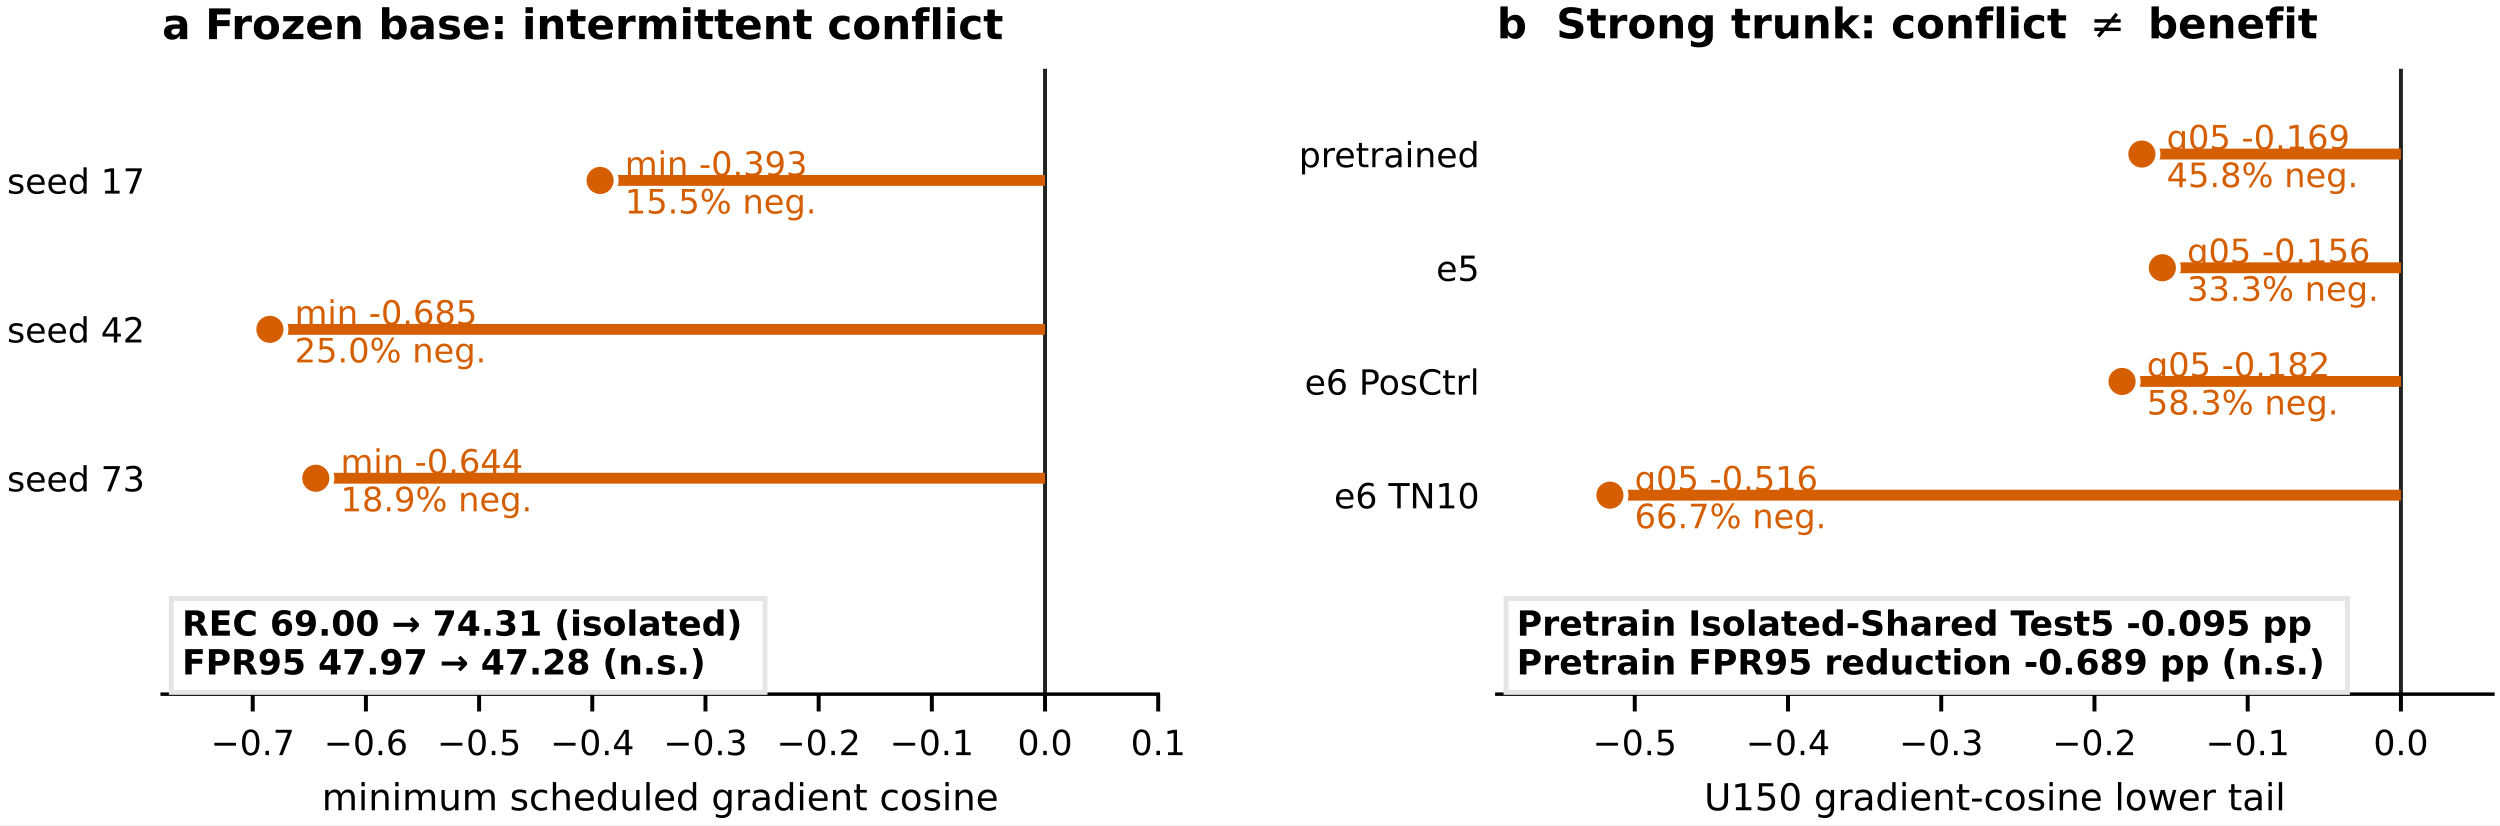
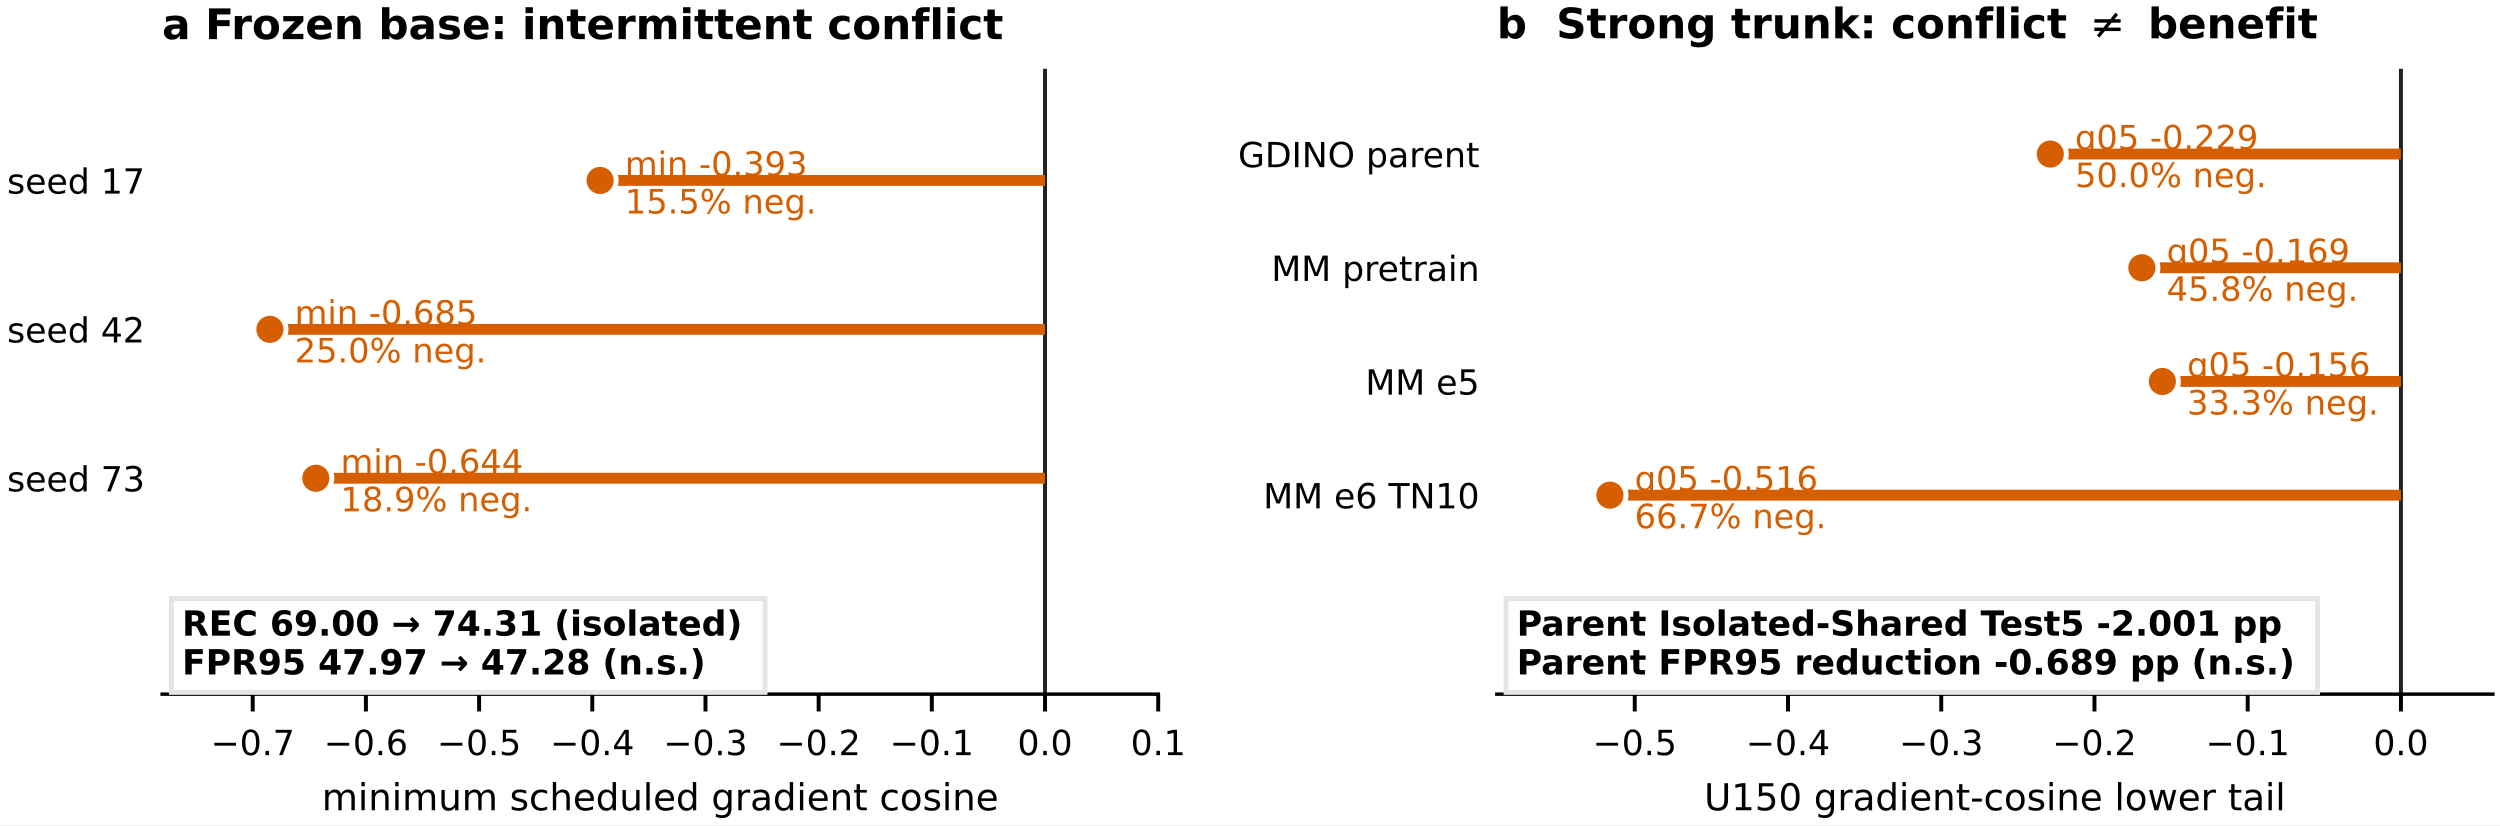
<svg xmlns="http://www.w3.org/2000/svg" xmlns:xlink="http://www.w3.org/1999/xlink" width="505.259pt" height="166.762pt" viewBox="0 0 505.259 166.762" version="1.1">
  <defs>
    <style type="text/css">*{stroke-linejoin: round; stroke-linecap: butt}</style>
  </defs>
  <g id="figure_1">
    <g id="patch_1">
      <path d="M 0 166.762 L 505.259 166.762 L 505.259 0 L 0 0 z " style="fill: #ffffff" />
    </g>
    <g id="axes_1">
      <g id="patch_2">
        <path d="M 32.777 140.289 L 234.077 140.289 L 234.077 13.9 L 32.777 13.9 z " style="fill: #ffffff" />
      </g>
      <g id="matplotlib.axis_1">
        <g id="xtick_1">
          <g id="line2d_1">
            <defs>
              <path id="m897d4f0df6" d="M 0 0 L 0 3.5 " style="stroke: #000000; stroke-width: 0.8" />
            </defs>
            <g>
              <use xlink:href="#m897d4f0df6" x="51.077" y="140.289" style="stroke: #000000; stroke-width: 0.8" />
            </g>
          </g>
          <g id="text_1">
            <text style="font-size: 7px; font-family: 'DejaVu Sans'; text-anchor: middle" x="51.077" y="152.608" transform="rotate(-0 51.07703 152.6077)">−0.7</text>
          </g>
        </g>
        <g id="xtick_2">
          <g id="line2d_2">
            <g>
              <use xlink:href="#m897d4f0df6" x="73.952" y="140.289" style="stroke: #000000; stroke-width: 0.8" />
            </g>
          </g>
          <g id="text_2">
            <text style="font-size: 7px; font-family: 'DejaVu Sans'; text-anchor: middle" x="73.952" y="152.608" transform="rotate(-0 73.95203 152.6077)">−0.6</text>
          </g>
        </g>
        <g id="xtick_3">
          <g id="line2d_3">
            <g>
              <use xlink:href="#m897d4f0df6" x="96.827" y="140.289" style="stroke: #000000; stroke-width: 0.8" />
            </g>
          </g>
          <g id="text_3">
            <text style="font-size: 7px; font-family: 'DejaVu Sans'; text-anchor: middle" x="96.827" y="152.608" transform="rotate(-0 96.82703 152.6077)">−0.5</text>
          </g>
        </g>
        <g id="xtick_4">
          <g id="line2d_4">
            <g>
              <use xlink:href="#m897d4f0df6" x="119.702" y="140.289" style="stroke: #000000; stroke-width: 0.8" />
            </g>
          </g>
          <g id="text_4">
            <text style="font-size: 7px; font-family: 'DejaVu Sans'; text-anchor: middle" x="119.702" y="152.608" transform="rotate(-0 119.702 152.6077)">−0.4</text>
          </g>
        </g>
        <g id="xtick_5">
          <g id="line2d_5">
            <g>
              <use xlink:href="#m897d4f0df6" x="142.577" y="140.289" style="stroke: #000000; stroke-width: 0.8" />
            </g>
          </g>
          <g id="text_5">
            <text style="font-size: 7px; font-family: 'DejaVu Sans'; text-anchor: middle" x="142.577" y="152.608" transform="rotate(-0 142.577 152.6077)">−0.3</text>
          </g>
        </g>
        <g id="xtick_6">
          <g id="line2d_6">
            <g>
              <use xlink:href="#m897d4f0df6" x="165.452" y="140.289" style="stroke: #000000; stroke-width: 0.8" />
            </g>
          </g>
          <g id="text_6">
            <text style="font-size: 7px; font-family: 'DejaVu Sans'; text-anchor: middle" x="165.452" y="152.608" transform="rotate(-0 165.452 152.6077)">−0.2</text>
          </g>
        </g>
        <g id="xtick_7">
          <g id="line2d_7">
            <g>
              <use xlink:href="#m897d4f0df6" x="188.327" y="140.289" style="stroke: #000000; stroke-width: 0.8" />
            </g>
          </g>
          <g id="text_7">
            <text style="font-size: 7px; font-family: 'DejaVu Sans'; text-anchor: middle" x="188.327" y="152.608" transform="rotate(-0 188.327 152.6077)">−0.1</text>
          </g>
        </g>
        <g id="xtick_8">
          <g id="line2d_8">
            <g>
              <use xlink:href="#m897d4f0df6" x="211.202" y="140.289" style="stroke: #000000; stroke-width: 0.8" />
            </g>
          </g>
          <g id="text_8">
            <text style="font-size: 7px; font-family: 'DejaVu Sans'; text-anchor: middle" x="211.202" y="152.608" transform="rotate(-0 211.202 152.6077)">0.0</text>
          </g>
        </g>
        <g id="xtick_9">
          <g id="line2d_9">
            <g>
              <use xlink:href="#m897d4f0df6" x="234.077" y="140.289" style="stroke: #000000; stroke-width: 0.8" />
            </g>
          </g>
          <g id="text_9">
            <text style="font-size: 7px; font-family: 'DejaVu Sans'; text-anchor: middle" x="234.077" y="152.608" transform="rotate(-0 234.077 152.6077)">0.1</text>
          </g>
        </g>
        <g id="text_10">
          <text style="font-size: 7.5px; font-family: 'DejaVu Sans'; text-anchor: middle" x="133.427" y="163.762" transform="rotate(-0 133.427 163.7623)">minimum scheduled gradient cosine</text>
        </g>
      </g>
      <g id="matplotlib.axis_2">
        <g id="ytick_1">
          <g id="line2d_10" />
          <g id="text_11">
            <text style="font-size: 7px; font-family: 'DejaVu Sans'; text-anchor: end" x="29.277" y="39.129" transform="rotate(-0 29.27703 39.12888)">seed 17</text>
          </g>
        </g>
        <g id="ytick_2">
          <g id="line2d_11" />
          <g id="text_12">
            <text style="font-size: 7px; font-family: 'DejaVu Sans'; text-anchor: end" x="29.277" y="69.221" transform="rotate(-0 29.27703 69.22145)">seed 42</text>
          </g>
        </g>
        <g id="ytick_3">
          <g id="line2d_12" />
          <g id="text_13">
            <text style="font-size: 7px; font-family: 'DejaVu Sans'; text-anchor: end" x="29.277" y="99.314" transform="rotate(-0 29.27703 99.31403)">seed 73</text>
          </g>
        </g>
      </g>
      <g id="line2d_13">
        <path d="M 211.202 140.289 L 211.202 13.9 " clip-path="url(#pc7d56ba947)" style="fill: none; stroke: #222222; stroke-width: 0.8; stroke-linecap: square" />
      </g>
      <g id="LineCollection_1">
        <path d="M 121.284 36.469 L 211.202 36.469 " clip-path="url(#pc7d56ba947)" style="fill: none; stroke: #d55e00; stroke-width: 2.2" />
      </g>
      <g id="LineCollection_2">
        <path d="M 54.55 66.562 L 211.202 66.562 " clip-path="url(#pc7d56ba947)" style="fill: none; stroke: #d55e00; stroke-width: 2.2" />
      </g>
      <g id="LineCollection_3">
        <path d="M 63.826 96.655 L 211.202 96.655 " clip-path="url(#pc7d56ba947)" style="fill: none; stroke: #d55e00; stroke-width: 2.2" />
      </g>
      <g id="patch_3">
        <path d="M 32.777 140.289 L 234.077 140.289 " style="fill: none; stroke: #000000; stroke-width: 0.7; stroke-linejoin: miter; stroke-linecap: square" />
      </g>
      <g id="PathCollection_1">
        <defs>
          <path id="mae483caaad" d="M 0 3.24 C 0.859 3.24 1.684 2.899 2.291 2.291 C 2.899 1.684 3.24 0.859 3.24 0 C 3.24 -0.859 2.899 -1.684 2.291 -2.291 C 1.684 -2.899 0.859 -3.24 0 -3.24 C -0.859 -3.24 -1.684 -2.899 -2.291 -2.291 C -2.899 -1.684 -3.24 -0.859 -3.24 0 C -3.24 0.859 -2.899 1.684 -2.291 2.291 C -1.684 2.899 -0.859 3.24 0 3.24 z " style="stroke: #ffffff" />
        </defs>
        <g clip-path="url(#pc7d56ba947)">
          <use xlink:href="#mae483caaad" x="121.284" y="36.469" style="fill: #d55e00; stroke: #ffffff" />
        </g>
      </g>
      <g id="text_14">
        <text style="font-size: 6.8px; font-family: 'DejaVu Sans'; fill: #d55e00" transform="translate(126.284 35.53855)">min -0.393</text>
        <text style="font-size: 6.8px; font-family: 'DejaVu Sans'; fill: #d55e00" transform="translate(126.284 43.15306)">15.5% neg.</text>
      </g>
      <g id="PathCollection_2">
        <g clip-path="url(#pc7d56ba947)">
          <use xlink:href="#mae483caaad" x="54.55" y="66.562" style="fill: #d55e00; stroke: #ffffff" />
        </g>
      </g>
      <g id="text_15">
        <text style="font-size: 6.8px; font-family: 'DejaVu Sans'; fill: #d55e00" transform="translate(59.55027 65.63112)">min -0.685</text>
        <text style="font-size: 6.8px; font-family: 'DejaVu Sans'; fill: #d55e00" transform="translate(59.55027 73.24563)">25.0% neg.</text>
      </g>
      <g id="PathCollection_3">
        <g clip-path="url(#pc7d56ba947)">
          <use xlink:href="#mae483caaad" x="63.826" y="96.655" style="fill: #d55e00; stroke: #ffffff" />
        </g>
      </g>
      <g id="text_16">
        <text style="font-size: 6.8px; font-family: 'DejaVu Sans'; fill: #d55e00" transform="translate(68.82569 95.72369)">min -0.644</text>
        <text style="font-size: 6.8px; font-family: 'DejaVu Sans'; fill: #d55e00" transform="translate(68.82569 103.3382)">18.9% neg.</text>
      </g>
      <g id="text_17">
        <g id="patch_4">
          <path d="M 34.633 139.931 L 154.615 139.931 L 154.615 120.978 L 34.633 120.978 z " style="fill: #ffffff; stroke: #e5e5e5; stroke-linejoin: miter" />
        </g>
        <text style="font-weight: 700; font-size: 7px; font-family: 'DejaVu Sans'" transform="translate(36.80303 128.4668)">REC  69.00 → 74.31 (isolated)</text>
        <text style="font-weight: 700; font-size: 7px; font-family: 'DejaVu Sans'" transform="translate(36.80303 136.3052)">FPR95  47.97 → 47.28 (n.s.)</text>
      </g>
      <g id="text_18">
        <text style="font-weight: 700; font-size: 8.5px; font-family: 'DejaVu Sans'; text-anchor: start" x="32.777" y="7.9" transform="rotate(-0 32.77703 7.9)">a  Frozen base: intermittent conflict</text>
      </g>
    </g>
    <g id="axes_2">
      <g id="patch_5">
        <path d="M 302.519 140.289 L 503.819 140.289 L 503.819 13.9 L 302.519 13.9 z " style="fill: #ffffff" />
      </g>
      <g id="matplotlib.axis_3">
        <g id="xtick_10">
          <g id="line2d_14">
            <g>
              <use xlink:href="#m897d4f0df6" x="330.391" y="140.289" style="stroke: #000000; stroke-width: 0.8" />
            </g>
          </g>
          <g id="text_19">
            <text style="font-size: 7px; font-family: 'DejaVu Sans'; text-anchor: middle" x="330.391" y="152.608" transform="rotate(-0 330.3913 152.6077)">−0.5</text>
          </g>
        </g>
        <g id="xtick_11">
          <g id="line2d_15">
            <g>
              <use xlink:href="#m897d4f0df6" x="361.361" y="140.289" style="stroke: #000000; stroke-width: 0.8" />
            </g>
          </g>
          <g id="text_20">
            <text style="font-size: 7px; font-family: 'DejaVu Sans'; text-anchor: middle" x="361.361" y="152.608" transform="rotate(-0 361.3606 152.6077)">−0.4</text>
          </g>
        </g>
        <g id="xtick_12">
          <g id="line2d_16">
            <g>
              <use xlink:href="#m897d4f0df6" x="392.33" y="140.289" style="stroke: #000000; stroke-width: 0.8" />
            </g>
          </g>
          <g id="text_21">
            <text style="font-size: 7px; font-family: 'DejaVu Sans'; text-anchor: middle" x="392.33" y="152.608" transform="rotate(-0 392.3298 152.6077)">−0.3</text>
          </g>
        </g>
        <g id="xtick_13">
          <g id="line2d_17">
            <g>
              <use xlink:href="#m897d4f0df6" x="423.299" y="140.289" style="stroke: #000000; stroke-width: 0.8" />
            </g>
          </g>
          <g id="text_22">
            <text style="font-size: 7px; font-family: 'DejaVu Sans'; text-anchor: middle" x="423.299" y="152.608" transform="rotate(-0 423.299 152.6077)">−0.2</text>
          </g>
        </g>
        <g id="xtick_14">
          <g id="line2d_18">
            <g>
              <use xlink:href="#m897d4f0df6" x="454.268" y="140.289" style="stroke: #000000; stroke-width: 0.8" />
            </g>
          </g>
          <g id="text_23">
            <text style="font-size: 7px; font-family: 'DejaVu Sans'; text-anchor: middle" x="454.268" y="152.608" transform="rotate(-0 454.2683 152.6077)">−0.1</text>
          </g>
        </g>
        <g id="xtick_15">
          <g id="line2d_19">
            <g>
              <use xlink:href="#m897d4f0df6" x="485.237" y="140.289" style="stroke: #000000; stroke-width: 0.8" />
            </g>
          </g>
          <g id="text_24">
            <text style="font-size: 7px; font-family: 'DejaVu Sans'; text-anchor: middle" x="485.237" y="152.608" transform="rotate(-0 485.2375 152.6077)">0.0</text>
          </g>
        </g>
        <g id="text_25">
          <text style="font-size: 7.5px; font-family: 'DejaVu Sans'; text-anchor: middle" x="403.169" y="163.762" transform="rotate(-0 403.169 163.7623)">U150 gradient-cosine lower tail</text>
        </g>
      </g>
      <g id="matplotlib.axis_4">
        <g id="ytick_4">
          <g id="line2d_20" />
          <g id="text_26">
-             <text style="font-size: 7px; font-family: 'DejaVu Sans'; text-anchor: end" x="299.019" y="33.794" transform="rotate(-0 299.019 33.79429)">pretrained</text>
+             <text style="font-size: 7px; font-family: 'DejaVu Sans'; text-anchor: end" x="299.019" y="33.794" transform="rotate(-0 299.019 33.79429)">GDINO parent</text>
          </g>
        </g>
        <g id="ytick_5">
          <g id="line2d_21" />
          <g id="text_27">
-             <text style="font-size: 7px; font-family: 'DejaVu Sans'; text-anchor: end" x="299.019" y="56.774" transform="rotate(-0 299.019 56.77407)">e5</text>
+             <text style="font-size: 7px; font-family: 'DejaVu Sans'; text-anchor: end" x="299.019" y="56.774" transform="rotate(-0 299.019 56.77407)">MM pretrain</text>
          </g>
        </g>
        <g id="ytick_6">
          <g id="line2d_22" />
          <g id="text_28">
-             <text style="font-size: 7px; font-family: 'DejaVu Sans'; text-anchor: end" x="299.019" y="79.754" transform="rotate(-0 299.019 79.75385)">e6 PosCtrl</text>
+             <text style="font-size: 7px; font-family: 'DejaVu Sans'; text-anchor: end" x="299.019" y="79.754" transform="rotate(-0 299.019 79.75385)">MM e5</text>
          </g>
        </g>
        <g id="ytick_7">
          <g id="line2d_23" />
          <g id="text_29">
-             <text style="font-size: 7px; font-family: 'DejaVu Sans'; text-anchor: end" x="299.019" y="102.734" transform="rotate(-0 299.019 102.7336)">e6 TN10</text>
+             <text style="font-size: 7px; font-family: 'DejaVu Sans'; text-anchor: end" x="299.019" y="102.734" transform="rotate(-0 299.019 102.7336)">MM e6 TN10</text>
          </g>
        </g>
      </g>
      <g id="line2d_24">
        <path d="M 485.237 140.289 L 485.237 13.9 " clip-path="url(#p2f2a3550c4)" style="fill: none; stroke: #222222; stroke-width: 0.8; stroke-linecap: square" />
      </g>
      <g id="LineCollection_4">
-         <path d="M 432.884 31.135 L 485.237 31.135 " clip-path="url(#p2f2a3550c4)" style="fill: none; stroke: #d55e00; stroke-width: 2.2" />
+         <path d="M 414.368 31.135 L 485.237 31.135 " clip-path="url(#p2f2a3550c4)" style="fill: none; stroke: #d55e00; stroke-width: 2.2" />
      </g>
      <g id="LineCollection_5">
-         <path d="M 437.019 54.115 L 485.237 54.115 " clip-path="url(#p2f2a3550c4)" style="fill: none; stroke: #d55e00; stroke-width: 2.2" />
+         <path d="M 432.884 54.115 L 485.237 54.115 " clip-path="url(#p2f2a3550c4)" style="fill: none; stroke: #d55e00; stroke-width: 2.2" />
      </g>
      <g id="LineCollection_6">
-         <path d="M 428.879 77.094 L 485.237 77.094 " clip-path="url(#p2f2a3550c4)" style="fill: none; stroke: #d55e00; stroke-width: 2.2" />
+         <path d="M 437.019 77.094 L 485.237 77.094 " clip-path="url(#p2f2a3550c4)" style="fill: none; stroke: #d55e00; stroke-width: 2.2" />
      </g>
      <g id="LineCollection_7">
        <path d="M 325.374 100.074 L 485.237 100.074 " clip-path="url(#p2f2a3550c4)" style="fill: none; stroke: #d55e00; stroke-width: 2.2" />
      </g>
      <g id="patch_6">
        <path d="M 302.519 140.289 L 503.819 140.289 " style="fill: none; stroke: #000000; stroke-width: 0.7; stroke-linejoin: miter; stroke-linecap: square" />
      </g>
      <g id="PathCollection_4">
        <g clip-path="url(#p2f2a3550c4)">
-           <use xlink:href="#mae483caaad" x="432.884" y="31.135" style="fill: #d55e00; stroke: #ffffff" />
+           <use xlink:href="#mae483caaad" x="414.368" y="31.135" style="fill: #d55e00; stroke: #ffffff" />
        </g>
      </g>
      <g id="text_30">
-         <text style="font-size: 6.8px; font-family: 'DejaVu Sans'; fill: #d55e00" transform="translate(437.8837 30.20396)">q05 -0.169</text>
-         <text style="font-size: 6.8px; font-family: 'DejaVu Sans'; fill: #d55e00" transform="translate(437.8837 37.81847)">45.8% neg.</text>
+         <text style="font-size: 6.8px; font-family: 'DejaVu Sans'; fill: #d55e00" transform="translate(419.3677 30.20396)">q05 -0.229</text>
+         <text style="font-size: 6.8px; font-family: 'DejaVu Sans'; fill: #d55e00" transform="translate(419.3677 37.81847)">50.0% neg.</text>
      </g>
      <g id="PathCollection_5">
        <g clip-path="url(#p2f2a3550c4)">
-           <use xlink:href="#mae483caaad" x="437.019" y="54.115" style="fill: #d55e00; stroke: #ffffff" />
+           <use xlink:href="#mae483caaad" x="432.884" y="54.115" style="fill: #d55e00; stroke: #ffffff" />
        </g>
      </g>
      <g id="text_31">
-         <text style="font-size: 6.8px; font-family: 'DejaVu Sans'; fill: #d55e00" transform="translate(442.0193 53.18374)">q05 -0.156</text>
-         <text style="font-size: 6.8px; font-family: 'DejaVu Sans'; fill: #d55e00" transform="translate(442.0193 60.79825)">33.3% neg.</text>
+         <text style="font-size: 6.8px; font-family: 'DejaVu Sans'; fill: #d55e00" transform="translate(437.8837 53.18374)">q05 -0.169</text>
+         <text style="font-size: 6.8px; font-family: 'DejaVu Sans'; fill: #d55e00" transform="translate(437.8837 60.79825)">45.8% neg.</text>
      </g>
      <g id="PathCollection_6">
        <g clip-path="url(#p2f2a3550c4)">
-           <use xlink:href="#mae483caaad" x="428.879" y="77.094" style="fill: #d55e00; stroke: #ffffff" />
+           <use xlink:href="#mae483caaad" x="437.019" y="77.094" style="fill: #d55e00; stroke: #ffffff" />
        </g>
      </g>
      <g id="text_32">
-         <text style="font-size: 6.8px; font-family: 'DejaVu Sans'; fill: #d55e00" transform="translate(433.8793 76.16352)">q05 -0.182</text>
-         <text style="font-size: 6.8px; font-family: 'DejaVu Sans'; fill: #d55e00" transform="translate(433.8793 83.77803)">58.3% neg.</text>
+         <text style="font-size: 6.8px; font-family: 'DejaVu Sans'; fill: #d55e00" transform="translate(442.0193 76.16352)">q05 -0.156</text>
+         <text style="font-size: 6.8px; font-family: 'DejaVu Sans'; fill: #d55e00" transform="translate(442.0193 83.77803)">33.3% neg.</text>
      </g>
      <g id="PathCollection_7">
        <g clip-path="url(#p2f2a3550c4)">
          <use xlink:href="#mae483caaad" x="325.374" y="100.074" style="fill: #d55e00; stroke: #ffffff" />
        </g>
      </g>
      <g id="text_33">
        <text style="font-size: 6.8px; font-family: 'DejaVu Sans'; fill: #d55e00" transform="translate(330.3738 99.1433)">q05 -0.516</text>
        <text style="font-size: 6.8px; font-family: 'DejaVu Sans'; fill: #d55e00" transform="translate(330.3738 106.7578)">66.7% neg.</text>
      </g>
      <g id="text_34">
        <g id="patch_7">
-           <path d="M 304.375 139.931 L 474.428 139.931 L 474.428 120.978 L 304.375 120.978 z " style="fill: #ffffff; stroke: #e5e5e5; stroke-linejoin: miter" />
-         </g>
-         <text style="font-weight: 700; font-size: 7px; font-family: 'DejaVu Sans'" transform="translate(306.545 128.4668)">Pretrain Isolated-Shared Test5  -0.095 pp</text>
-         <text style="font-weight: 700; font-size: 7px; font-family: 'DejaVu Sans'" transform="translate(306.545 136.3052)">Pretrain FPR95 reduction  -0.689 pp (n.s.)</text>
+           <path d="M 304.375 139.931 L 468.393 139.931 L 468.393 120.978 L 304.375 120.978 z " style="fill: #ffffff; stroke: #e5e5e5; stroke-linejoin: miter" />
+         </g>
+         <text style="font-weight: 700; font-size: 7px; font-family: 'DejaVu Sans'" transform="translate(306.545 128.4668)">Parent Isolated-Shared Test5  -2.001 pp</text>
+         <text style="font-weight: 700; font-size: 7px; font-family: 'DejaVu Sans'" transform="translate(306.545 136.3052)">Parent FPR95 reduction  -0.689 pp (n.s.)</text>
      </g>
      <g id="text_35">
        <g transform="translate(302.519 7.9)">
          <text>
            <tspan x="0" y="-0.156" style="font-weight: 700; font-size: 8.5px; font-family: 'DejaVu Sans'">b</tspan>
            <tspan x="6.084" y="-0.156" style="font-weight: 700; font-size: 8.5px; font-family: 'DejaVu Sans'"> </tspan>
            <tspan x="9.044" y="-0.156" style="font-weight: 700; font-size: 8.5px; font-family: 'DejaVu Sans'"> </tspan>
            <tspan x="12.003" y="-0.156" style="font-weight: 700; font-size: 8.5px; font-family: 'DejaVu Sans'">S</tspan>
            <tspan x="18.125" y="-0.156" style="font-weight: 700; font-size: 8.5px; font-family: 'DejaVu Sans'">t</tspan>
            <tspan x="22.188" y="-0.156" style="font-weight: 700; font-size: 8.5px; font-family: 'DejaVu Sans'">r</tspan>
            <tspan x="26.38" y="-0.156" style="font-weight: 700; font-size: 8.5px; font-family: 'DejaVu Sans'">o</tspan>
            <tspan x="32.219" y="-0.156" style="font-weight: 700; font-size: 8.5px; font-family: 'DejaVu Sans'">n</tspan>
            <tspan x="38.271" y="-0.156" style="font-weight: 700; font-size: 8.5px; font-family: 'DejaVu Sans'">g</tspan>
            <tspan x="44.355" y="-0.156" style="font-weight: 700; font-size: 8.5px; font-family: 'DejaVu Sans'"> </tspan>
            <tspan x="47.314" y="-0.156" style="font-weight: 700; font-size: 8.5px; font-family: 'DejaVu Sans'">t</tspan>
            <tspan x="51.378" y="-0.156" style="font-weight: 700; font-size: 8.5px; font-family: 'DejaVu Sans'">r</tspan>
            <tspan x="55.57" y="-0.156" style="font-weight: 700; font-size: 8.5px; font-family: 'DejaVu Sans'">u</tspan>
            <tspan x="61.621" y="-0.156" style="font-weight: 700; font-size: 8.5px; font-family: 'DejaVu Sans'">n</tspan>
            <tspan x="67.672" y="-0.156" style="font-weight: 700; font-size: 8.5px; font-family: 'DejaVu Sans'">k</tspan>
            <tspan x="73.325" y="-0.156" style="font-weight: 700; font-size: 8.5px; font-family: 'DejaVu Sans'">:</tspan>
            <tspan x="76.724" y="-0.156" style="font-weight: 700; font-size: 8.5px; font-family: 'DejaVu Sans'"> </tspan>
            <tspan x="79.683" y="-0.156" style="font-weight: 700; font-size: 8.5px; font-family: 'DejaVu Sans'">c</tspan>
            <tspan x="84.722" y="-0.156" style="font-weight: 700; font-size: 8.5px; font-family: 'DejaVu Sans'">o</tspan>
            <tspan x="90.562" y="-0.156" style="font-weight: 700; font-size: 8.5px; font-family: 'DejaVu Sans'">n</tspan>
            <tspan x="96.613" y="-0.156" style="font-weight: 700; font-size: 8.5px; font-family: 'DejaVu Sans'">f</tspan>
            <tspan x="100.311" y="-0.156" style="font-weight: 700; font-size: 8.5px; font-family: 'DejaVu Sans'">l</tspan>
            <tspan x="103.224" y="-0.156" style="font-weight: 700; font-size: 8.5px; font-family: 'DejaVu Sans'">i</tspan>
            <tspan x="106.138" y="-0.156" style="font-weight: 700; font-size: 8.5px; font-family: 'DejaVu Sans'">c</tspan>
            <tspan x="111.177" y="-0.156" style="font-weight: 700; font-size: 8.5px; font-family: 'DejaVu Sans'">t</tspan>
            <tspan x="115.24" y="-0.156" style="font-weight: 700; font-size: 8.5px; font-family: 'DejaVu Sans'"> </tspan>
            <tspan x="128.633" y="-0.156" style="font-weight: 700; font-size: 8.5px; font-family: 'DejaVu Sans'"> </tspan>
            <tspan x="131.592" y="-0.156" style="font-weight: 700; font-size: 8.5px; font-family: 'DejaVu Sans'">b</tspan>
            <tspan x="137.677" y="-0.156" style="font-weight: 700; font-size: 8.5px; font-family: 'DejaVu Sans'">e</tspan>
            <tspan x="143.442" y="-0.156" style="font-weight: 700; font-size: 8.5px; font-family: 'DejaVu Sans'">n</tspan>
            <tspan x="149.493" y="-0.156" style="font-weight: 700; font-size: 8.5px; font-family: 'DejaVu Sans'">e</tspan>
            <tspan x="155.258" y="-0.156" style="font-weight: 700; font-size: 8.5px; font-family: 'DejaVu Sans'">f</tspan>
            <tspan x="158.956" y="-0.156" style="font-weight: 700; font-size: 8.5px; font-family: 'DejaVu Sans'">i</tspan>
            <tspan x="161.869" y="-0.156" style="font-weight: 700; font-size: 8.5px; font-family: 'DejaVu Sans'">t</tspan>
            <tspan x="119.855" y="-0.156" style="font-size: 8.5px; font-family: 'DejaVu Sans'">≠</tspan>
          </text>
        </g>
      </g>
    </g>
  </g>
  <defs>
    <clipPath id="pc7d56ba947">
      <rect x="32.777" y="13.9" width="201.3" height="126.389" />
    </clipPath>
    <clipPath id="p2f2a3550c4">
      <rect x="302.519" y="13.9" width="201.3" height="126.389" />
    </clipPath>
  </defs>
</svg>
